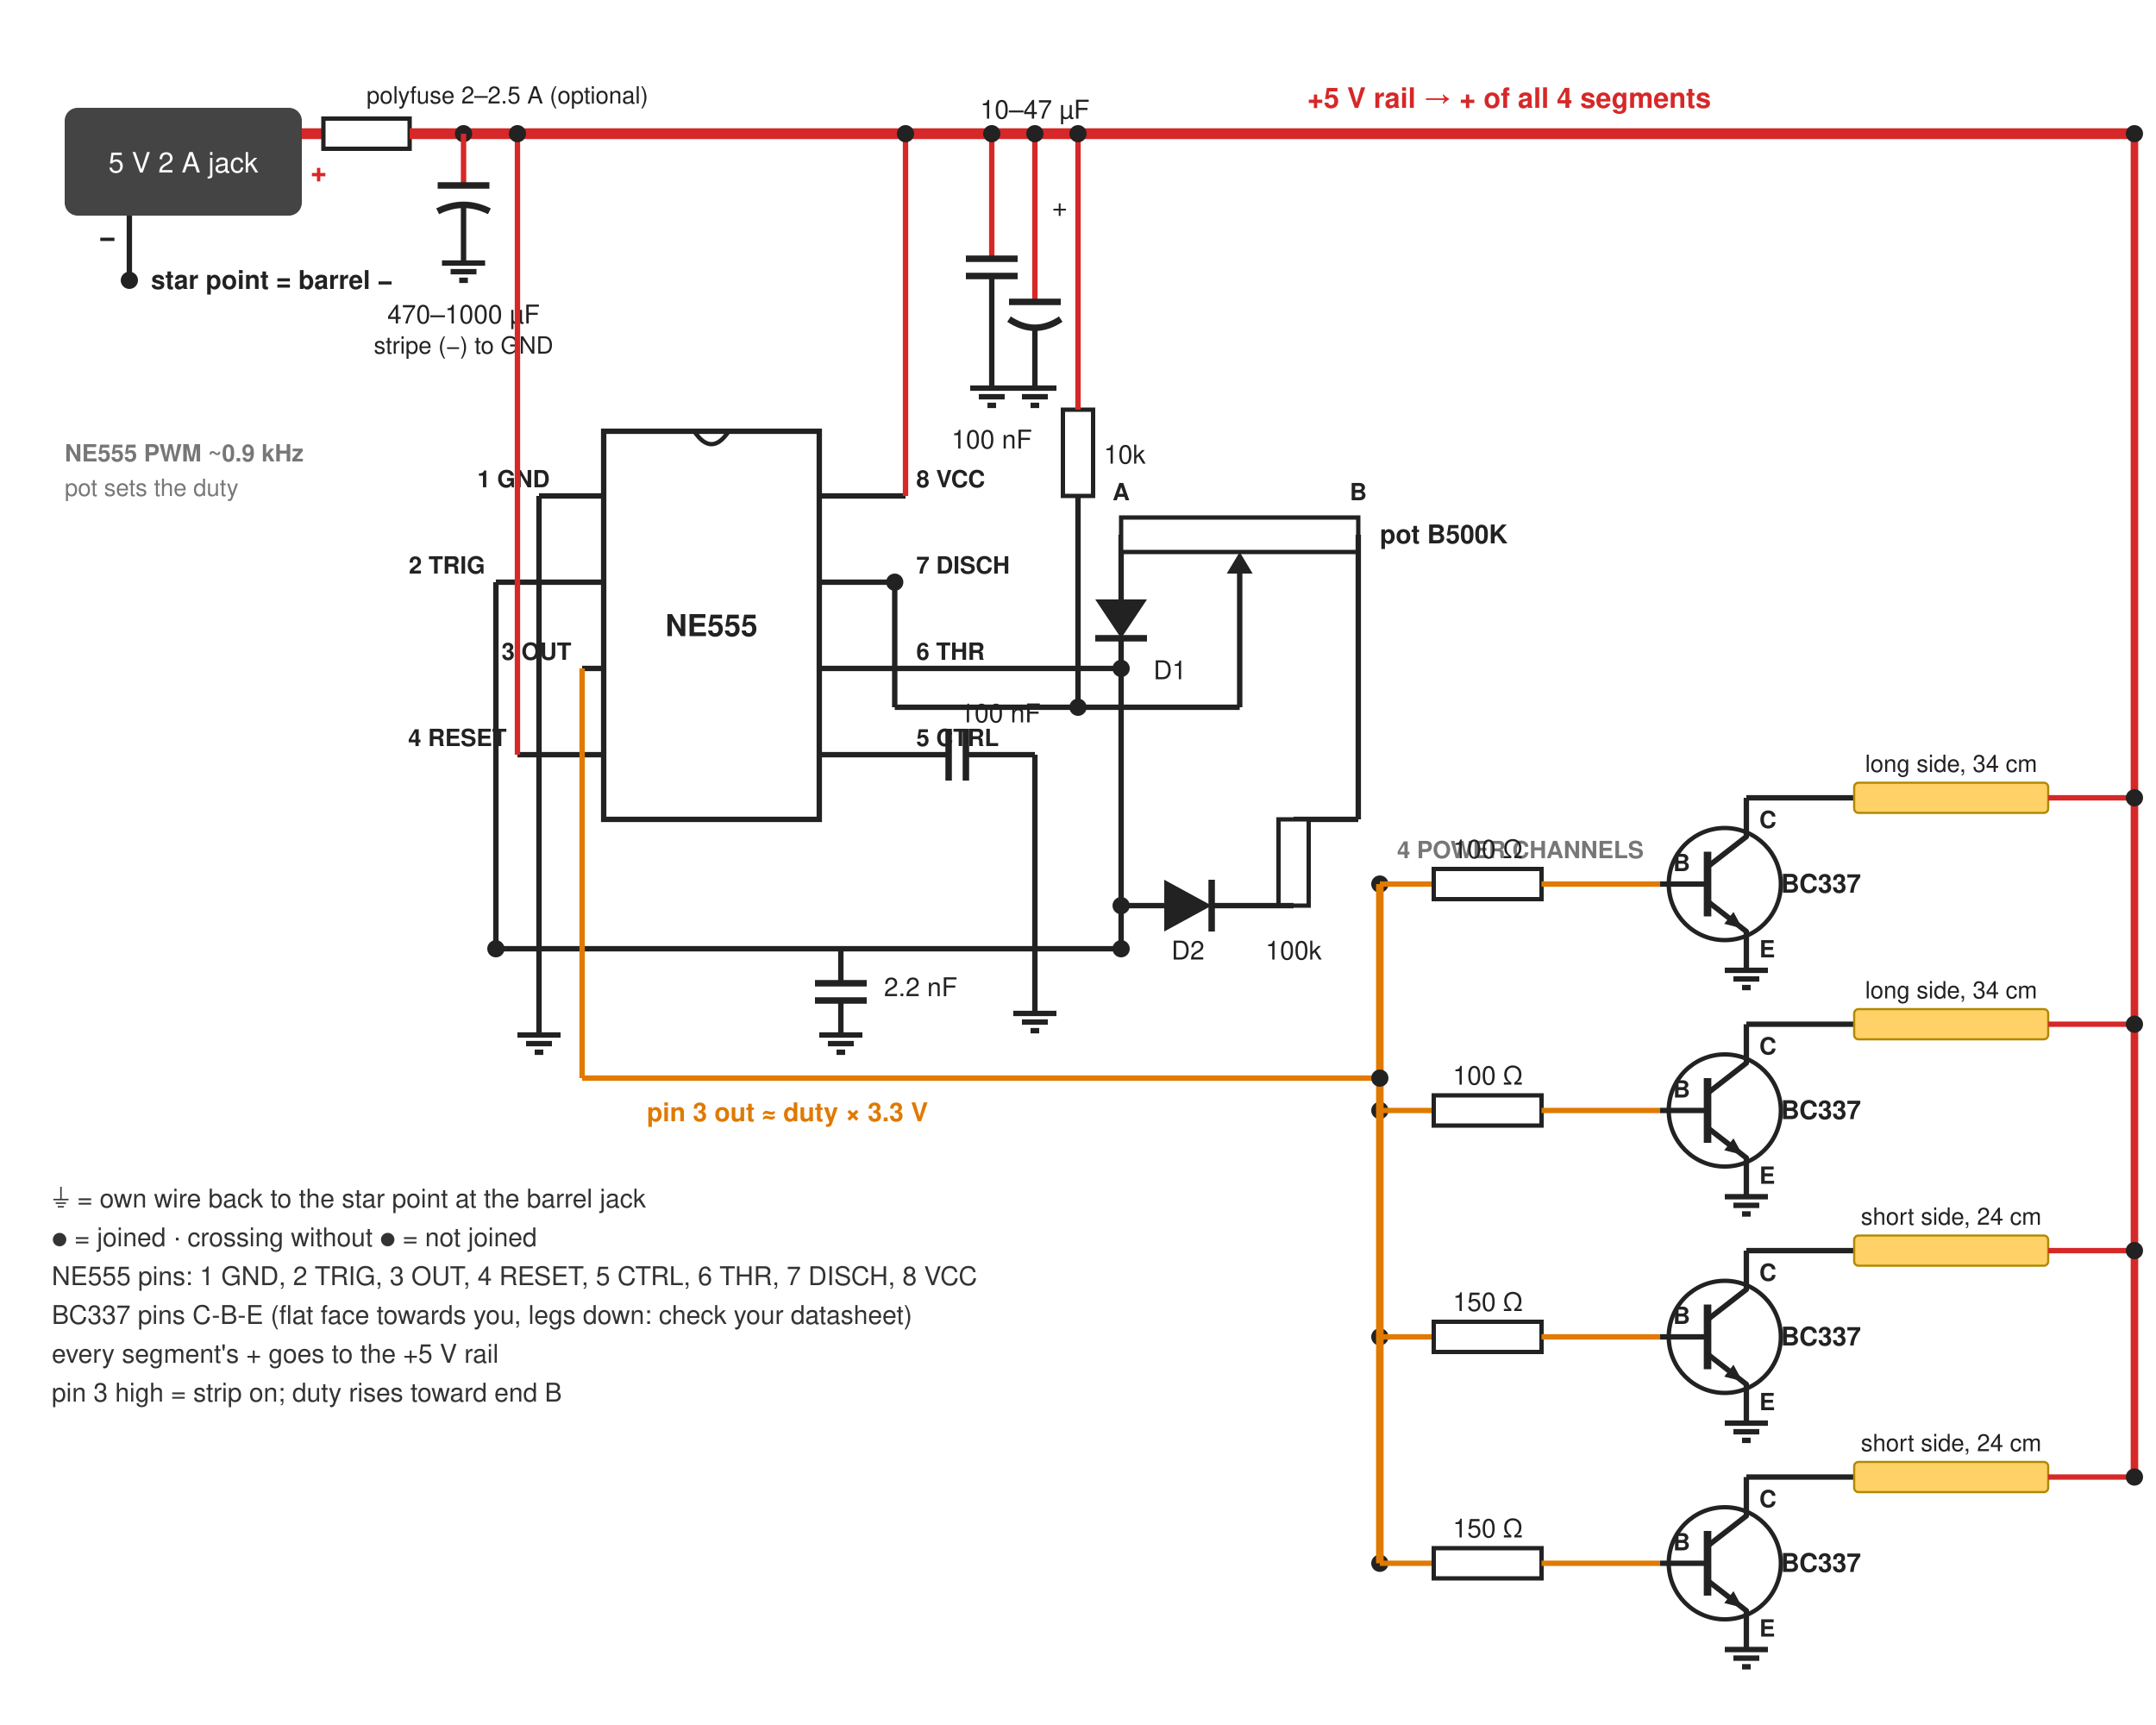
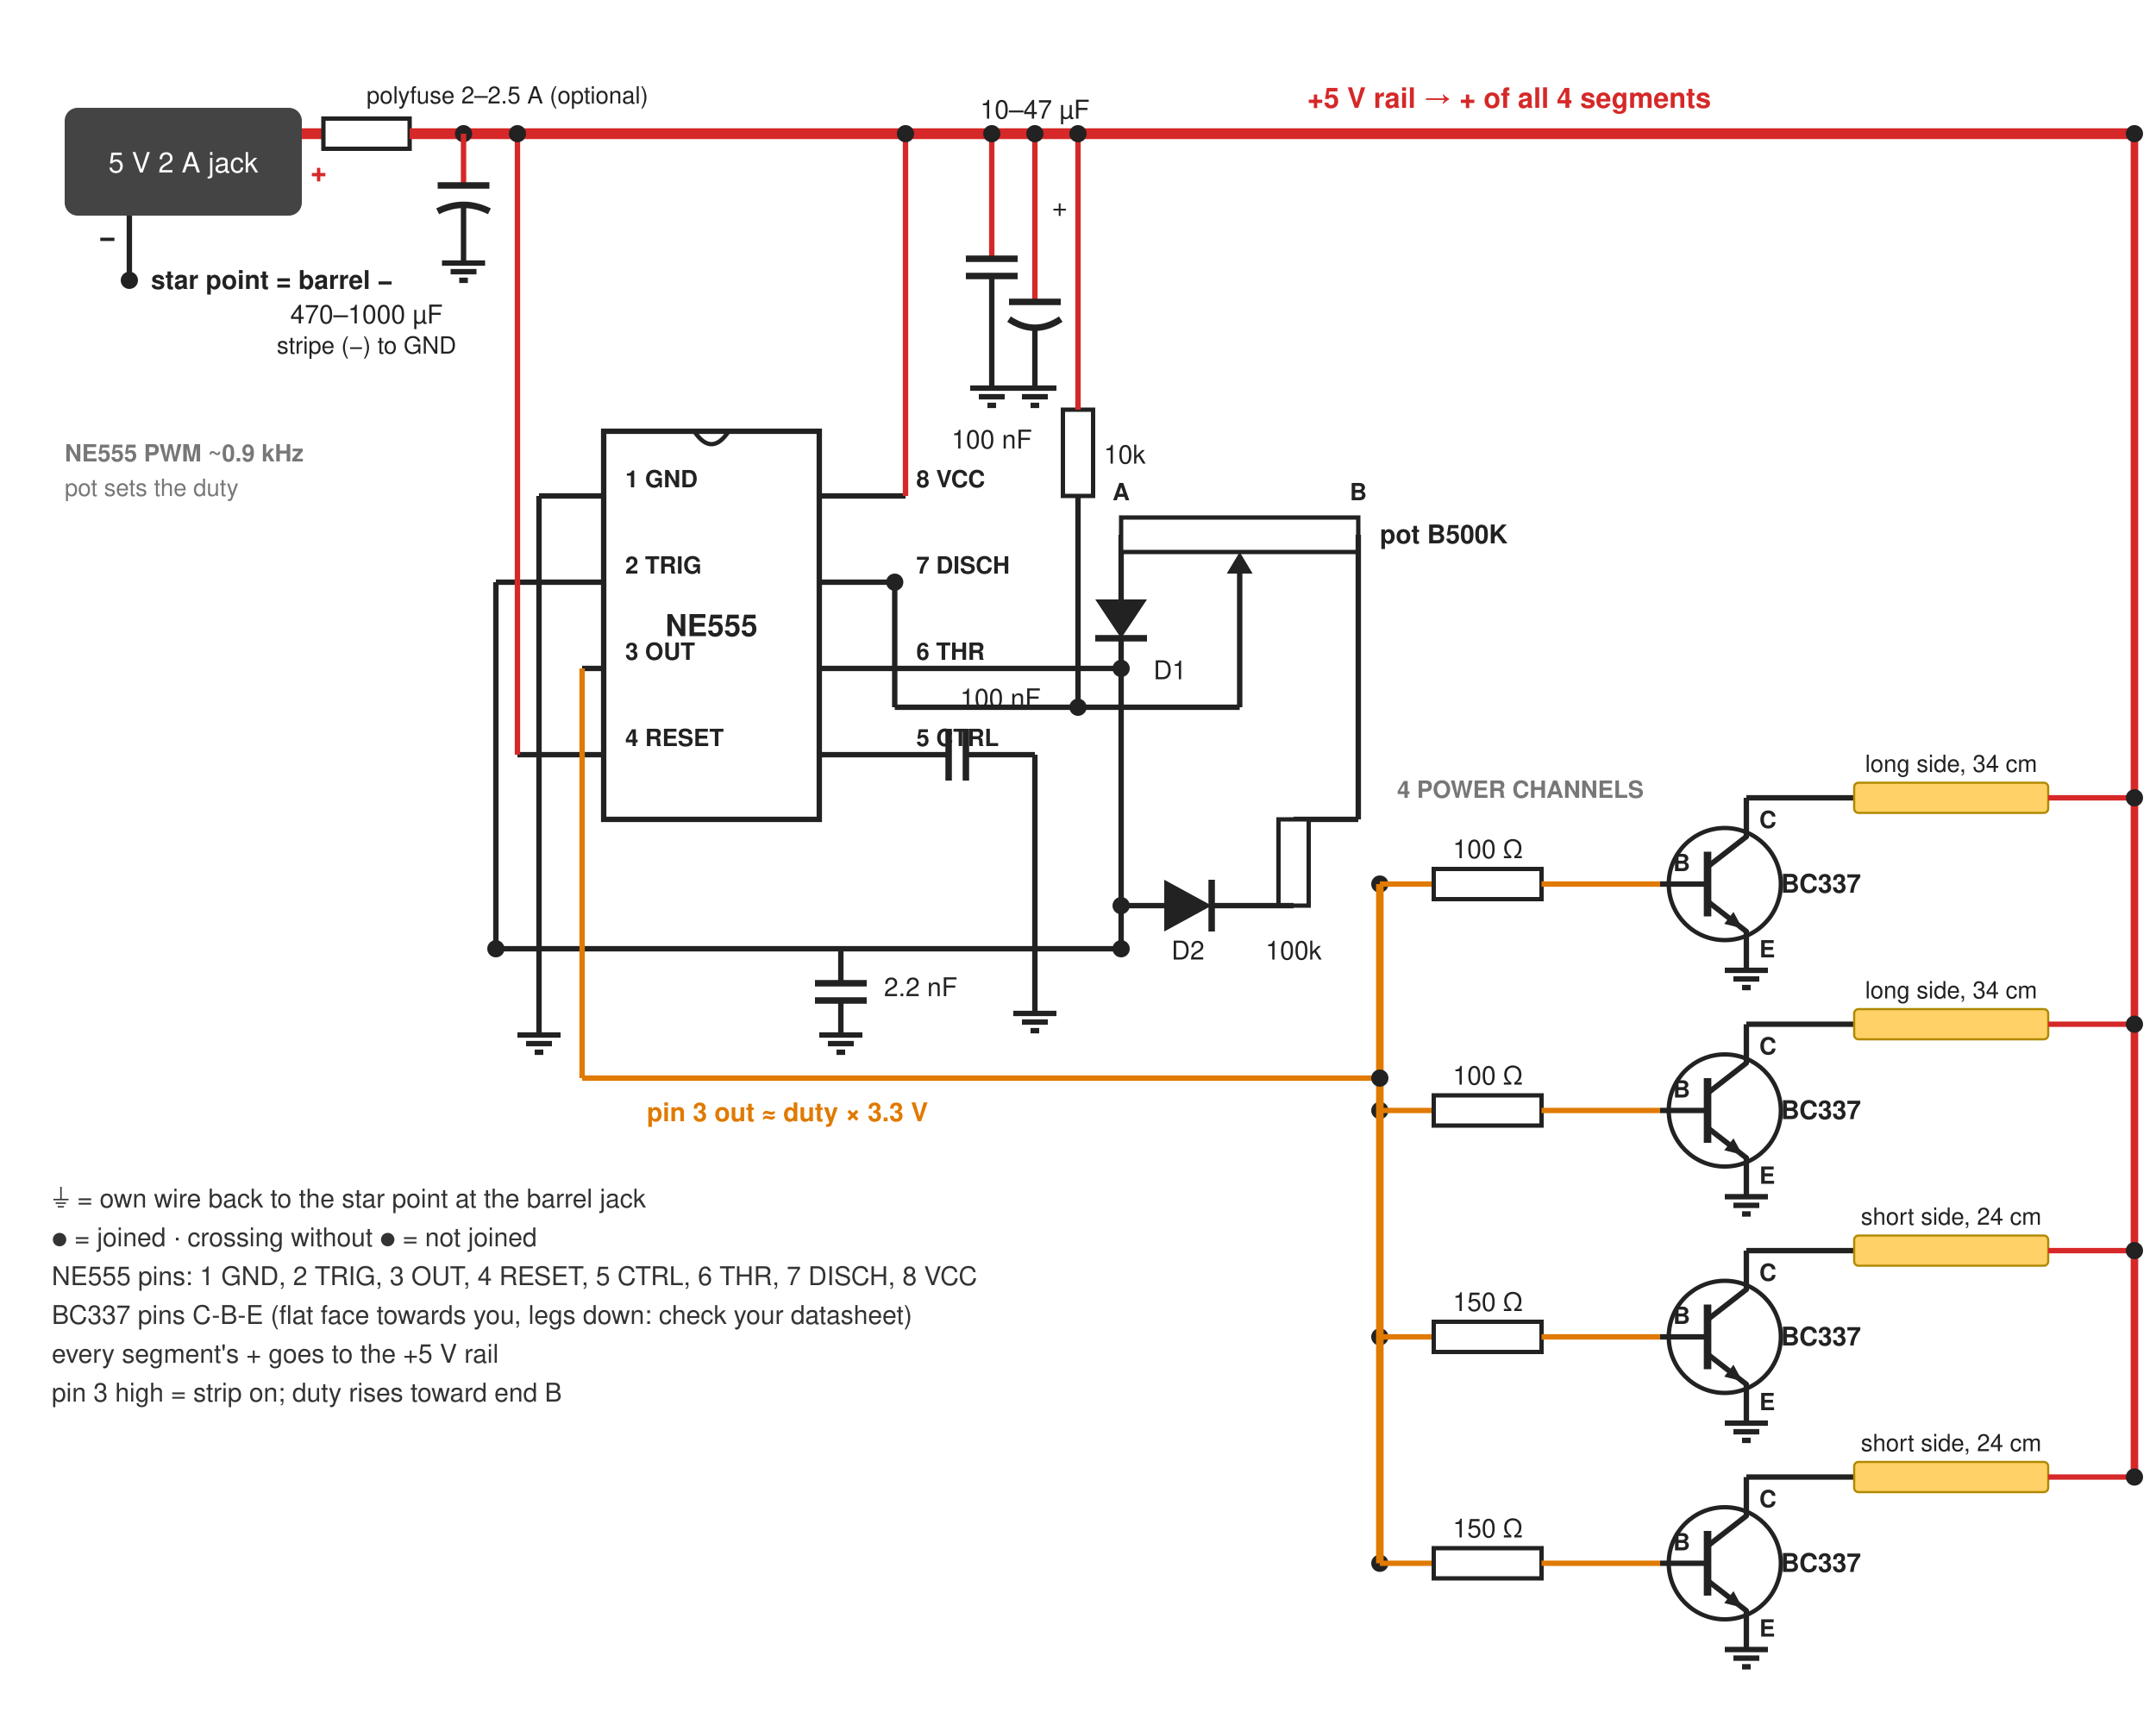
<svg xmlns="http://www.w3.org/2000/svg" viewBox="0 0 1000 800" font-family="Segoe UI, Helvetica, Arial, sans-serif" font-size="13">
  <rect width="1000" height="800" fill="#ffffff" />
  <defs>
    <g id="gnd" stroke="#222" stroke-width="2.5">
      <line x1="-10" y1="0" x2="10" y2="0" />
      <line x1="-6" y1="4" x2="6" y2="4" />
      <line x1="-2" y1="8" x2="2" y2="8" />
    </g>
  </defs>
  <rect x="30" y="50" width="110" height="50" rx="6" fill="#444" />
  <text x="85" y="80" text-anchor="middle" font-size="13" fill="#fff">5 V 2 A jack</text>
  <text x="144" y="84" text-anchor="start" font-size="13" font-weight="bold" fill="#d62828">+</text>
  <text x="46" y="114" text-anchor="start" font-size="13" font-weight="bold" fill="#222">−</text>
  <path d="M140 62 L150 62" stroke="#d62828" stroke-width="5" fill="none" stroke-linejoin="round" />
  <rect x="150" y="55" width="40" height="14" fill="#fff" stroke="#222" stroke-width="2" />
  <text x="170" y="48" text-anchor="start" font-size="11" fill="#222">polyfuse 2–2.5 A (optional)</text>
  <path d="M190 62 L990 62" stroke="#d62828" stroke-width="5" fill="none" stroke-linejoin="round" />
  <text x="700" y="50" text-anchor="middle" font-size="13" font-weight="bold" fill="#d62828">+5 V rail → + of all 4 segments</text>
  <path d="M60 100 L60 130" stroke="#222" stroke-width="2.5" fill="none" stroke-linejoin="round" />
  <circle cx="60" cy="130" r="4" fill="#222" />
  <text x="70" y="134" text-anchor="start" font-size="12" font-weight="bold" fill="#222">star point = barrel −</text>
  <circle cx="215" cy="62" r="4" fill="#222" />
  <path d="M215 62 L215 86" stroke="#d62828" stroke-width="2.5" fill="none" stroke-linejoin="round" />
  <g stroke="#222" stroke-width="3" fill="none">
    <line x1="203" y1="86" x2="227" y2="86" />
    <path d="M203 98 Q215 92 227 98" />
  </g>
  <path d="M215 95 L215 122" stroke="#222" stroke-width="2.5" fill="none" stroke-linejoin="round" />
  <use href="#gnd" x="215" y="122" />
-   <text x="215" y="150" text-anchor="middle" font-size="12" fill="#222">470–1000 µF</text>
-   <text x="215" y="164" text-anchor="middle" font-size="11" fill="#222">stripe (−) to GND</text>
+   <text x="170" y="150" text-anchor="middle" font-size="12" fill="#222">470–1000 µF</text>
+   <text x="170" y="164" text-anchor="middle" font-size="11" fill="#222">stripe (−) to GND</text>
  <text x="30" y="214" text-anchor="start" font-size="11" font-weight="bold" fill="#777">NE555 PWM ~0.9 kHz</text>
  <text x="30" y="230" text-anchor="start" font-size="11" fill="#777">pot sets the duty</text>
  <rect x="280" y="200" width="100" height="180" fill="#fff" stroke="#222" stroke-width="2.5" />
  <path d="M322 200 Q330 212 338 200" fill="none" stroke="#222" stroke-width="2" />
  <text x="330" y="295" text-anchor="middle" font-size="14" font-weight="bold" fill="#222">NE555</text>
  <path d="M280 230 L260 230" stroke="#222" stroke-width="2.5" fill="none" stroke-linejoin="round" />
-   <text x="255" y="226" text-anchor="end" font-size="11" font-weight="bold" fill="#222">1 GND</text>
+   <text x="290" y="226" text-anchor="start" font-size="11" font-weight="bold" fill="#222">1 GND</text>
  <path d="M280 270 L230 270" stroke="#222" stroke-width="2.5" fill="none" stroke-linejoin="round" />
-   <text x="225" y="266" text-anchor="end" font-size="11" font-weight="bold" fill="#222">2 TRIG</text>
+   <text x="290" y="266" text-anchor="start" font-size="11" font-weight="bold" fill="#222">2 TRIG</text>
  <path d="M280 310 L270 310" stroke="#222" stroke-width="2.5" fill="none" stroke-linejoin="round" />
-   <text x="265" y="306" text-anchor="end" font-size="11" font-weight="bold" fill="#222">3 OUT</text>
+   <text x="290" y="306" text-anchor="start" font-size="11" font-weight="bold" fill="#222">3 OUT</text>
  <path d="M280 350 L240 350" stroke="#222" stroke-width="2.5" fill="none" stroke-linejoin="round" />
-   <text x="235" y="346" text-anchor="end" font-size="11" font-weight="bold" fill="#222">4 RESET</text>
+   <text x="290" y="346" text-anchor="start" font-size="11" font-weight="bold" fill="#222">4 RESET</text>
  <path d="M380 230 L420 230" stroke="#222" stroke-width="2.5" fill="none" stroke-linejoin="round" />
  <text x="425" y="226" text-anchor="start" font-size="11" font-weight="bold" fill="#222">8 VCC</text>
  <path d="M380 270 L415 270" stroke="#222" stroke-width="2.5" fill="none" stroke-linejoin="round" />
  <text x="425" y="266" text-anchor="start" font-size="11" font-weight="bold" fill="#222">7 DISCH</text>
  <path d="M380 310 L520 310" stroke="#222" stroke-width="2.5" fill="none" stroke-linejoin="round" />
  <text x="425" y="306" text-anchor="start" font-size="11" font-weight="bold" fill="#222">6 THR</text>
  <path d="M380 350 L420 350" stroke="#222" stroke-width="2.5" fill="none" stroke-linejoin="round" />
  <text x="425" y="346" text-anchor="start" font-size="11" font-weight="bold" fill="#222">5 CTRL</text>
  <path d="M420 230 L420 62" stroke="#d62828" stroke-width="2.5" fill="none" stroke-linejoin="round" />
  <circle cx="420" cy="62" r="4" fill="#222" />
  <path d="M240 350 L240 62" stroke="#d62828" stroke-width="2.5" fill="none" stroke-linejoin="round" />
  <circle cx="240" cy="62" r="4" fill="#222" />
  <path d="M260 230 L250 230" stroke="#222" stroke-width="2.5" fill="none" stroke-linejoin="round" />
  <path d="M250 230 L250 480" stroke="#222" stroke-width="2.5" fill="none" stroke-linejoin="round" />
  <use href="#gnd" x="250" y="480" />
  <path d="M230 270 L230 440" stroke="#222" stroke-width="2.5" fill="none" stroke-linejoin="round" />
  <path d="M230 440 L520 440" stroke="#222" stroke-width="2.5" fill="none" stroke-linejoin="round" />
  <circle cx="230" cy="440" r="4" fill="#222" />
  <path d="M520 310 L520 440" stroke="#222" stroke-width="2.5" fill="none" stroke-linejoin="round" />
  <circle cx="520" cy="440" r="4" fill="#222" />
  <path d="M390 440 L390 456" stroke="#222" stroke-width="2.5" fill="none" stroke-linejoin="round" />
  <g stroke="#222" stroke-width="3">
    <line x1="378" y1="456" x2="402" y2="456" />
    <line x1="378" y1="464" x2="402" y2="464" />
  </g>
  <path d="M390 464 L390 480" stroke="#222" stroke-width="2.5" fill="none" stroke-linejoin="round" />
  <use href="#gnd" x="390" y="480" />
  <text x="410" y="462" text-anchor="start" font-size="12" fill="#222">2.2 nF</text>
  <path d="M520 248 L520 278" stroke="#222" stroke-width="2.5" fill="none" stroke-linejoin="round" />
  <polygon points="508,278 532,278 520,296" fill="#222" />
  <line x1="508" y1="296" x2="532" y2="296" stroke="#222" stroke-width="3" />
  <path d="M520 296 L520 310" stroke="#222" stroke-width="2.5" fill="none" stroke-linejoin="round" />
  <circle cx="520" cy="310" r="4" fill="#222" />
  <text x="535" y="315" text-anchor="start" font-size="12" fill="#222">D1</text>
  <rect x="520" y="240" width="110" height="16" fill="#fff" stroke="#222" stroke-width="2" />
  <polygon points="575,256 569,266 581,266" fill="#222" />
  <text x="520" y="232" text-anchor="middle" font-size="11" font-weight="bold" fill="#222">A</text>
  <text x="630" y="232" text-anchor="middle" font-size="11" font-weight="bold" fill="#222">B</text>
  <text x="640" y="252" text-anchor="start" font-size="12" font-weight="bold" fill="#222">pot B500K</text>
  <path d="M575 266 L575 328" stroke="#222" stroke-width="2.5" fill="none" stroke-linejoin="round" />
  <path d="M575 328 L415 328" stroke="#222" stroke-width="2.5" fill="none" stroke-linejoin="round" />
  <path d="M415 328 L415 270" stroke="#222" stroke-width="2.5" fill="none" stroke-linejoin="round" />
  <circle cx="415" cy="270" r="4" fill="#222" />
  <path d="M500 328 L500 230" stroke="#222" stroke-width="2.5" fill="none" stroke-linejoin="round" />
  <circle cx="500" cy="328" r="4" fill="#222" />
  <rect x="493" y="190" width="14" height="40" fill="#fff" stroke="#222" stroke-width="2" />
  <path d="M500 190 L500 62" stroke="#d62828" stroke-width="2.5" fill="none" stroke-linejoin="round" />
  <circle cx="500" cy="62" r="4" fill="#222" />
  <text x="512" y="215" text-anchor="start" font-size="12" fill="#222">10k</text>
  <path d="M630 248 L630 380" stroke="#222" stroke-width="2.5" fill="none" stroke-linejoin="round" />
  <path d="M630 380 L600 380" stroke="#222" stroke-width="2.5" fill="none" stroke-linejoin="round" />
  <rect x="593" y="380" width="14" height="40" fill="#fff" stroke="#222" stroke-width="2" />
  <path d="M600 420 L562 420" stroke="#222" stroke-width="2.5" fill="none" stroke-linejoin="round" />
  <line x1="562" y1="408" x2="562" y2="432" stroke="#222" stroke-width="3" />
  <polygon points="540,408 540,432 562,420" fill="#222" />
  <path d="M540 420 L520 420" stroke="#222" stroke-width="2.5" fill="none" stroke-linejoin="round" />
  <circle cx="520" cy="420" r="4" fill="#222" />
  <text x="600" y="445" text-anchor="middle" font-size="12" fill="#222">100k</text>
  <text x="551" y="445" text-anchor="middle" font-size="12" fill="#222">D2</text>
  <path d="M420 350 L440 350" stroke="#222" stroke-width="2.5" fill="none" stroke-linejoin="round" />
  <g stroke="#222" stroke-width="3">
    <line x1="440" y1="338" x2="440" y2="362" />
    <line x1="448" y1="338" x2="448" y2="362" />
  </g>
  <path d="M448 350 L480 350" stroke="#222" stroke-width="2.5" fill="none" stroke-linejoin="round" />
  <path d="M480 350 L480 470" stroke="#222" stroke-width="2.5" fill="none" stroke-linejoin="round" />
  <use href="#gnd" x="480" y="470" />
-   <text x="464" y="335" text-anchor="middle" font-size="12" fill="#222">100 nF</text>
+   <text x="464" y="328" text-anchor="middle" font-size="12" fill="#222">100 nF</text>
  <path d="M460 62 L460 120" stroke="#d62828" stroke-width="2.5" fill="none" stroke-linejoin="round" />
  <circle cx="460" cy="62" r="4" fill="#222" />
  <g stroke="#222" stroke-width="3">
    <line x1="448" y1="120" x2="472" y2="120" />
    <line x1="448" y1="128" x2="472" y2="128" />
  </g>
  <path d="M460 128 L460 180" stroke="#222" stroke-width="2.5" fill="none" stroke-linejoin="round" />
  <use href="#gnd" x="460" y="180" />
  <text x="460" y="208" text-anchor="middle" font-size="12" fill="#222">100 nF</text>
  <path d="M480 62 L480 140" stroke="#d62828" stroke-width="2.5" fill="none" stroke-linejoin="round" />
  <circle cx="480" cy="62" r="4" fill="#222" />
  <g stroke="#222" stroke-width="3">
    <line x1="468" y1="140" x2="492" y2="140" />
    <path d="M468 148 Q480 156 492 148" fill="none" />
  </g>
  <text x="488" y="100" text-anchor="start" font-size="12" fill="#222">+</text>
  <path d="M480 152 L480 180" stroke="#222" stroke-width="2.5" fill="none" stroke-linejoin="round" />
  <use href="#gnd" x="480" y="180" />
  <text x="480" y="55" text-anchor="middle" font-size="12" fill="#222">10–47 µF</text>
  <path d="M270 310 L270 500" stroke="#e07a00" stroke-width="2.5" fill="none" stroke-linejoin="round" />
  <path d="M270 500 L640 500" stroke="#e07a00" stroke-width="2.5" fill="none" stroke-linejoin="round" />
  <text x="300" y="520" text-anchor="start" font-size="12" font-weight="bold" fill="#e07a00">pin 3 out ≈ duty × 3.3 V</text>
-   <text x="648" y="398" text-anchor="start" font-size="11" font-weight="bold" fill="#777">4 POWER CHANNELS</text>
+   <text x="648" y="370" text-anchor="start" font-size="11" font-weight="bold" fill="#777">4 POWER CHANNELS</text>
  <path d="M990 62 L990 685" stroke="#d62828" stroke-width="3.5" fill="none" stroke-linejoin="round" />
  <circle cx="640" cy="410" r="4" fill="#222" />
  <path d="M640 410 L665 410" stroke="#e07a00" stroke-width="2.5" fill="none" stroke-linejoin="round" />
  <rect x="665" y="403" width="50" height="14" fill="#fff" stroke="#222" stroke-width="2" />
  <path d="M715 410 L770 410" stroke="#e07a00" stroke-width="2.5" fill="none" stroke-linejoin="round" />
  <text x="690" y="398" text-anchor="middle" font-size="12" fill="#222">100 Ω</text>
  <circle cx="800" cy="410" r="26" fill="none" stroke="#222" stroke-width="2" />
  <g stroke="#222" stroke-width="2.5" fill="none" stroke-linejoin="round">
    <line x1="770" y1="410" x2="792" y2="410" />
    <path d="M792 402 L810 388 L810 370" />
    <path d="M792 418 L810 432 L810 450" />
  </g>
  <line x1="792" y1="395" x2="792" y2="425" stroke="#222" stroke-width="3.5" />
  <polygon points="808.2,430.6 799.736,428.451 804.034,422.926" fill="#222" />
  <text x="816" y="384" text-anchor="start" font-size="11" font-weight="bold" fill="#222">C</text>
  <text x="816" y="444" text-anchor="start" font-size="11" font-weight="bold" fill="#222">E</text>
  <text x="776" y="404" text-anchor="start" font-size="11" font-weight="bold" fill="#222">B</text>
  <text x="826" y="414" text-anchor="start" font-size="12" font-weight="bold" fill="#222">BC337</text>
  <use href="#gnd" x="810" y="450" />
  <path d="M810 370 L860 370" stroke="#222" stroke-width="2.5" fill="none" stroke-linejoin="round" />
  <rect x="860" y="363" width="90" height="14" rx="2" fill="#ffd166" stroke="#b08900" />
  <text x="905" y="358" text-anchor="middle" font-size="11" fill="#222">long side, 34 cm</text>
  <path d="M950 370 L990 370" stroke="#d62828" stroke-width="2.5" fill="none" stroke-linejoin="round" />
  <circle cx="990" cy="370" r="4" fill="#222" />
  <circle cx="640" cy="515" r="4" fill="#222" />
  <path d="M640 515 L665 515" stroke="#e07a00" stroke-width="2.5" fill="none" stroke-linejoin="round" />
  <rect x="665" y="508" width="50" height="14" fill="#fff" stroke="#222" stroke-width="2" />
  <path d="M715 515 L770 515" stroke="#e07a00" stroke-width="2.5" fill="none" stroke-linejoin="round" />
  <text x="690" y="503" text-anchor="middle" font-size="12" fill="#222">100 Ω</text>
  <circle cx="800" cy="515" r="26" fill="none" stroke="#222" stroke-width="2" />
  <g stroke="#222" stroke-width="2.5" fill="none" stroke-linejoin="round">
    <line x1="770" y1="515" x2="792" y2="515" />
    <path d="M792 507 L810 493 L810 475" />
    <path d="M792 523 L810 537 L810 555" />
  </g>
  <line x1="792" y1="500" x2="792" y2="530" stroke="#222" stroke-width="3.5" />
  <polygon points="808.2,535.6 799.736,533.451 804.034,527.926" fill="#222" />
  <text x="816" y="489" text-anchor="start" font-size="11" font-weight="bold" fill="#222">C</text>
  <text x="816" y="549" text-anchor="start" font-size="11" font-weight="bold" fill="#222">E</text>
  <text x="776" y="509" text-anchor="start" font-size="11" font-weight="bold" fill="#222">B</text>
  <text x="826" y="519" text-anchor="start" font-size="12" font-weight="bold" fill="#222">BC337</text>
  <use href="#gnd" x="810" y="555" />
  <path d="M810 475 L860 475" stroke="#222" stroke-width="2.5" fill="none" stroke-linejoin="round" />
  <rect x="860" y="468" width="90" height="14" rx="2" fill="#ffd166" stroke="#b08900" />
  <text x="905" y="463" text-anchor="middle" font-size="11" fill="#222">long side, 34 cm</text>
  <path d="M950 475 L990 475" stroke="#d62828" stroke-width="2.5" fill="none" stroke-linejoin="round" />
  <circle cx="990" cy="475" r="4" fill="#222" />
  <circle cx="640" cy="620" r="4" fill="#222" />
  <path d="M640 620 L665 620" stroke="#e07a00" stroke-width="2.5" fill="none" stroke-linejoin="round" />
  <rect x="665" y="613" width="50" height="14" fill="#fff" stroke="#222" stroke-width="2" />
  <path d="M715 620 L770 620" stroke="#e07a00" stroke-width="2.5" fill="none" stroke-linejoin="round" />
  <text x="690" y="608" text-anchor="middle" font-size="12" fill="#222">150 Ω</text>
  <circle cx="800" cy="620" r="26" fill="none" stroke="#222" stroke-width="2" />
  <g stroke="#222" stroke-width="2.5" fill="none" stroke-linejoin="round">
    <line x1="770" y1="620" x2="792" y2="620" />
    <path d="M792 612 L810 598 L810 580" />
    <path d="M792 628 L810 642 L810 660" />
  </g>
  <line x1="792" y1="605" x2="792" y2="635" stroke="#222" stroke-width="3.5" />
  <polygon points="808.2,640.6 799.736,638.451 804.034,632.926" fill="#222" />
  <text x="816" y="594" text-anchor="start" font-size="11" font-weight="bold" fill="#222">C</text>
  <text x="816" y="654" text-anchor="start" font-size="11" font-weight="bold" fill="#222">E</text>
  <text x="776" y="614" text-anchor="start" font-size="11" font-weight="bold" fill="#222">B</text>
  <text x="826" y="624" text-anchor="start" font-size="12" font-weight="bold" fill="#222">BC337</text>
  <use href="#gnd" x="810" y="660" />
  <path d="M810 580 L860 580" stroke="#222" stroke-width="2.5" fill="none" stroke-linejoin="round" />
  <rect x="860" y="573" width="90" height="14" rx="2" fill="#ffd166" stroke="#b08900" />
  <text x="905" y="568" text-anchor="middle" font-size="11" fill="#222">short side, 24 cm</text>
  <path d="M950 580 L990 580" stroke="#d62828" stroke-width="2.5" fill="none" stroke-linejoin="round" />
  <circle cx="990" cy="580" r="4" fill="#222" />
  <circle cx="640" cy="725" r="4" fill="#222" />
  <path d="M640 725 L665 725" stroke="#e07a00" stroke-width="2.5" fill="none" stroke-linejoin="round" />
  <rect x="665" y="718" width="50" height="14" fill="#fff" stroke="#222" stroke-width="2" />
  <path d="M715 725 L770 725" stroke="#e07a00" stroke-width="2.5" fill="none" stroke-linejoin="round" />
  <text x="690" y="713" text-anchor="middle" font-size="12" fill="#222">150 Ω</text>
  <circle cx="800" cy="725" r="26" fill="none" stroke="#222" stroke-width="2" />
  <g stroke="#222" stroke-width="2.5" fill="none" stroke-linejoin="round">
    <line x1="770" y1="725" x2="792" y2="725" />
    <path d="M792 717 L810 703 L810 685" />
    <path d="M792 733 L810 747 L810 765" />
  </g>
  <line x1="792" y1="710" x2="792" y2="740" stroke="#222" stroke-width="3.5" />
  <polygon points="808.2,745.6 799.736,743.451 804.034,737.926" fill="#222" />
  <text x="816" y="699" text-anchor="start" font-size="11" font-weight="bold" fill="#222">C</text>
  <text x="816" y="759" text-anchor="start" font-size="11" font-weight="bold" fill="#222">E</text>
  <text x="776" y="719" text-anchor="start" font-size="11" font-weight="bold" fill="#222">B</text>
  <text x="826" y="729" text-anchor="start" font-size="12" font-weight="bold" fill="#222">BC337</text>
  <use href="#gnd" x="810" y="765" />
  <path d="M810 685 L860 685" stroke="#222" stroke-width="2.5" fill="none" stroke-linejoin="round" />
  <rect x="860" y="678" width="90" height="14" rx="2" fill="#ffd166" stroke="#b08900" />
  <text x="905" y="673" text-anchor="middle" font-size="11" fill="#222">short side, 24 cm</text>
  <path d="M950 685 L990 685" stroke="#d62828" stroke-width="2.5" fill="none" stroke-linejoin="round" />
  <circle cx="990" cy="685" r="4" fill="#222" />
  <circle cx="990" cy="62" r="4" fill="#222" />
  <path d="M640 410 L640 725" stroke="#e07a00" stroke-width="3.5" fill="none" stroke-linejoin="round" />
  <circle cx="640" cy="500" r="4" fill="#222" />
  <text x="24" y="560" text-anchor="start" font-size="12" fill="#333">⏚ = own wire back to the star point at the barrel jack</text>
  <text x="24" y="578" text-anchor="start" font-size="12" fill="#333">● = joined · crossing without ● = not joined</text>
  <text x="24" y="596" text-anchor="start" font-size="12" fill="#333">NE555 pins: 1 GND, 2 TRIG, 3 OUT, 4 RESET, 5 CTRL, 6 THR, 7 DISCH, 8 VCC</text>
  <text x="24" y="614" text-anchor="start" font-size="12" fill="#333">BC337 pins C-B-E (flat face towards you, legs down: check your datasheet)</text>
  <text x="24" y="632" text-anchor="start" font-size="12" fill="#333">every segment's + goes to the +5 V rail</text>
  <text x="24" y="650" text-anchor="start" font-size="12" fill="#333">pin 3 high = strip on; duty rises toward end B</text>
</svg>
